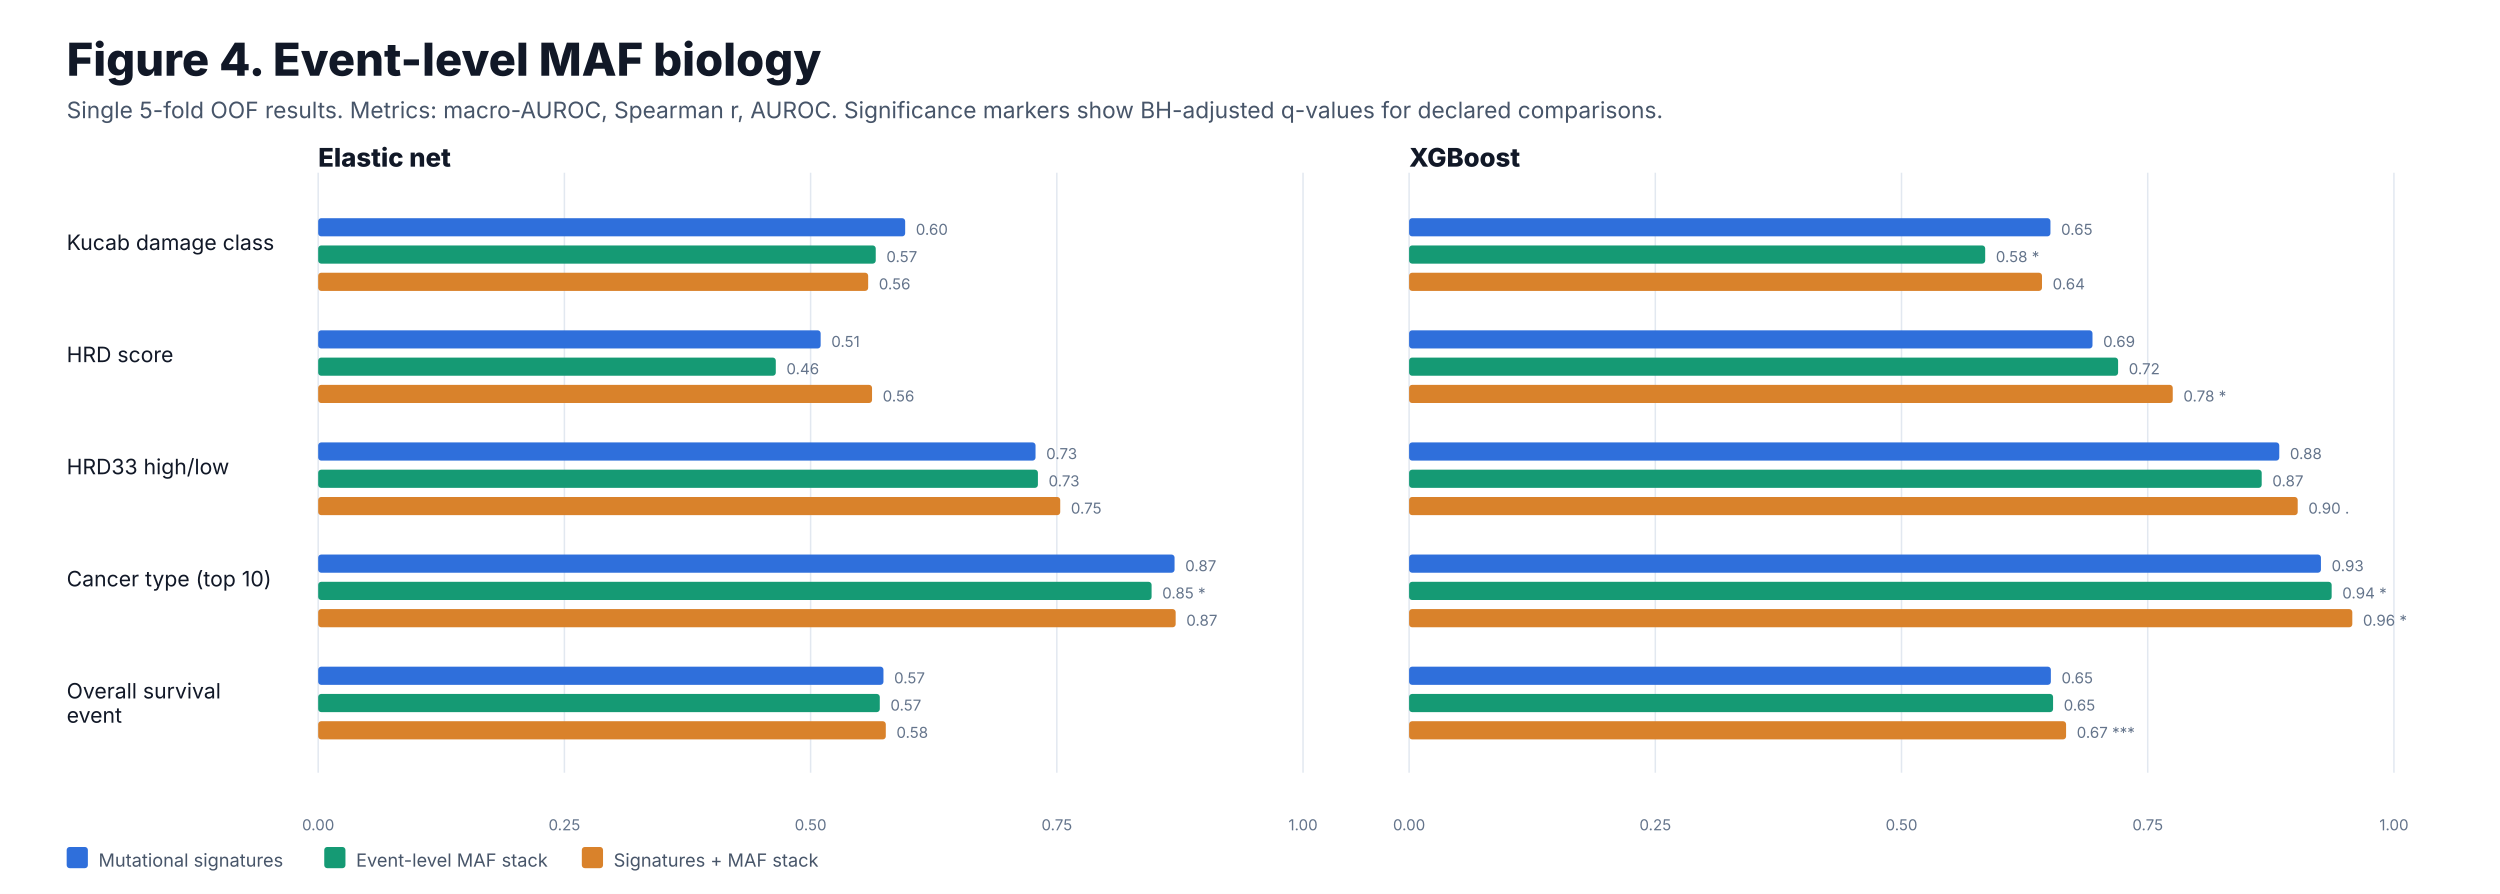
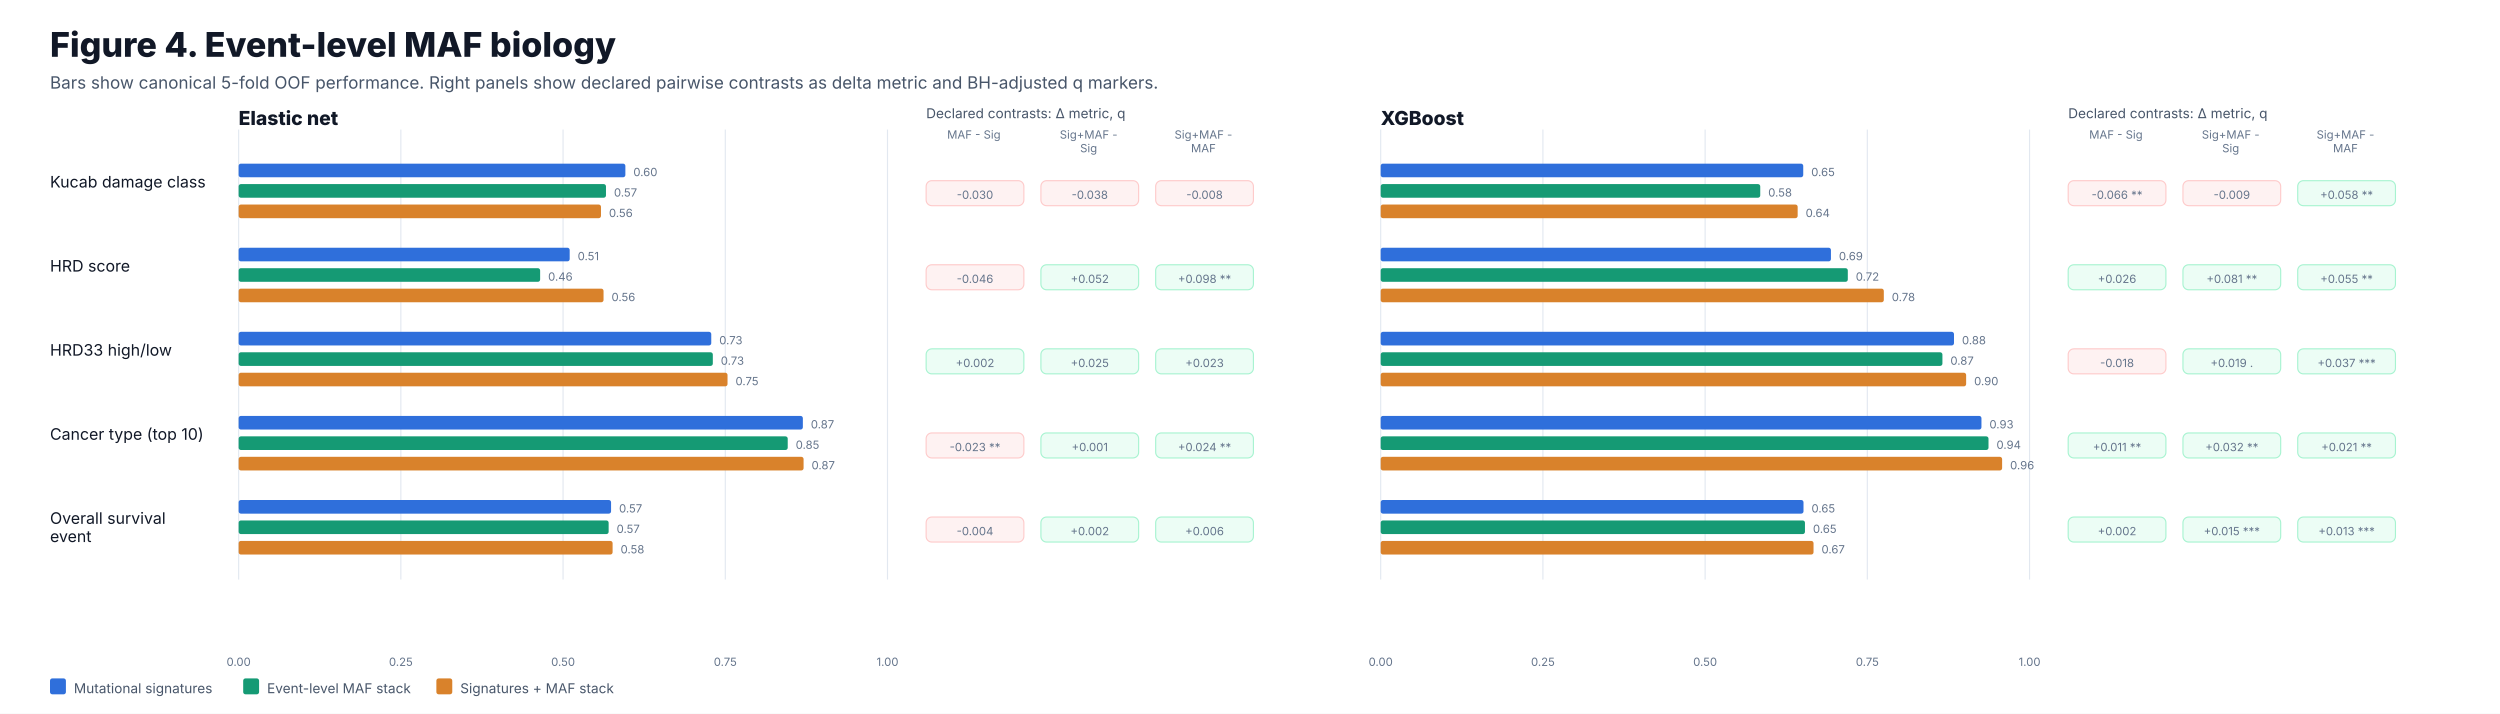
- <svg xmlns="http://www.w3.org/2000/svg" width="1650" height="590" viewBox="0 0 1650 590">
+ <svg xmlns="http://www.w3.org/2000/svg" width="2200" height="628" viewBox="0 0 2200 628">
  <defs>
    <marker id="arrow" viewBox="0 0 10 10" refX="9" refY="5" markerWidth="8" markerHeight="8" orient="auto-start-reverse">
      <path d="M0,0 L10,5 L0,10 z" fill="#334155" />
    </marker>
    <linearGradient id="heat" x1="0" x2="1">
      <stop offset="0%" stop-color="#EFF6FF" />
      <stop offset="100%" stop-color="#1D4ED8" />
    </linearGradient>
  </defs>
  <style>
  text{font-family:Inter,Arial,sans-serif;fill:#111827;letter-spacing:0}.title{font-size:30px;font-weight:760}.subtitle{font-size:15px;fill:#475569}.panel-title{font-size:17px;font-weight:760}.label{font-size:14px}.small{font-size:12px;fill:#475569}.tiny{font-size:10px;fill:#64748B}.value{font-size:14px;font-weight:700}.sig{font-size:16px;font-weight:800;fill:#111827}.axis{stroke:#CBD5E1;stroke-width:1}.grid{stroke:#E2E8F0;stroke-width:1}.rule{stroke:#334155;stroke-width:1.8}.card{fill:#FFFFFF;stroke:#CBD5E1;stroke-width:1.2}.soft{fill:#F8FAFC}.shadow{filter:drop-shadow(0 2px 3px rgba(15,23,42,.10))}
  </style>
-   <rect width="1650" height="590" fill="#FFFFFF" />
+   <rect width="2200" height="628" fill="#FFFFFF" />
  <text x="44" y="50" class="title">Figure 4. Event-level MAF biology</text>
-   <text x="44" y="78" class="subtitle">Single 5-fold OOF results. Metrics: macro-AUROC, Spearman r, AUROC. Significance markers show BH-adjusted q-values for declared comparisons.</text>
+   <text x="44" y="78" class="subtitle">Bars show canonical 5-fold OOF performance. Right panels show declared pairwise contrasts as delta metric and BH-adjusted q markers.</text>
  <text x="44" y="165" class="label">Kucab damage class</text>
  <text x="44" y="239" class="label">HRD score</text>
  <text x="44" y="313" class="label">HRD33 high/low</text>
  <text x="44" y="387" class="label">Cancer type (top 10)</text>
  <text x="44" y="461" class="label">Overall survival</text>
  <text x="44" y="477" class="label">event</text>
  <text x="210" y="110" class="panel-title">Elastic net</text>
  <line x1="210" y1="114" x2="210" y2="510" class="grid" />
-   <text x="210" y="548" text-anchor="middle" class="tiny">0.00</text>
-   <line x1="372.5" y1="114" x2="372.5" y2="510" class="grid" />
-   <text x="372.5" y="548" text-anchor="middle" class="tiny">0.25</text>
-   <line x1="535" y1="114" x2="535" y2="510" class="grid" />
-   <text x="535" y="548" text-anchor="middle" class="tiny">0.50</text>
-   <line x1="697.5" y1="114" x2="697.5" y2="510" class="grid" />
-   <text x="697.5" y="548" text-anchor="middle" class="tiny">0.75</text>
-   <line x1="860" y1="114" x2="860" y2="510" class="grid" />
-   <text x="860" y="548" text-anchor="middle" class="tiny">1.00</text>
-   <rect x="210" y="144" width="387.412" height="12" rx="2" fill="#2F6FDB" />
-   <text x="604.412" y="155" class="tiny">0.60</text>
-   <rect x="210" y="162" width="367.992" height="12" rx="2" fill="#159A74" />
-   <text x="584.992" y="173" class="tiny">0.57</text>
-   <rect x="210" y="180" width="362.987" height="12" rx="2" fill="#D9822B" />
-   <text x="579.987" y="191" class="tiny">0.56</text>
-   <rect x="210" y="218" width="331.635" height="12" rx="2" fill="#2F6FDB" />
-   <text x="548.635" y="229" class="tiny">0.51</text>
-   <rect x="210" y="236" width="302.027" height="12" rx="2" fill="#159A74" />
-   <text x="519.027" y="247" class="tiny">0.46</text>
-   <rect x="210" y="254" width="365.549" height="12" rx="2" fill="#D9822B" />
-   <text x="582.549" y="265" class="tiny">0.56</text>
-   <rect x="210" y="292" width="473.456" height="12" rx="2" fill="#2F6FDB" />
-   <text x="690.456" y="303" class="tiny">0.73</text>
-   <rect x="210" y="310" width="475.021" height="12" rx="2" fill="#159A74" />
-   <text x="692.021" y="321" class="tiny">0.73</text>
-   <rect x="210" y="328" width="489.751" height="12" rx="2" fill="#D9822B" />
-   <text x="706.751" y="339" class="tiny">0.75</text>
-   <rect x="210" y="366" width="565.213" height="12" rx="2" fill="#2F6FDB" />
-   <text x="782.213" y="377" class="tiny">0.87</text>
-   <rect x="210" y="384" width="550.054" height="12" rx="2" fill="#159A74" />
-   <text x="767.054" y="395" class="tiny">0.85 *</text>
-   <rect x="210" y="402" width="565.94" height="12" rx="2" fill="#D9822B" />
-   <text x="782.94" y="413" class="tiny">0.87</text>
-   <rect x="210" y="440" width="373.083" height="12" rx="2" fill="#2F6FDB" />
-   <text x="590.083" y="451" class="tiny">0.57</text>
-   <rect x="210" y="458" width="370.657" height="12" rx="2" fill="#159A74" />
-   <text x="587.657" y="469" class="tiny">0.57</text>
-   <rect x="210" y="476" width="374.626" height="12" rx="2" fill="#D9822B" />
-   <text x="591.626" y="487" class="tiny">0.58</text>
-   <text x="930" y="110" class="panel-title">XGBoost</text>
-   <line x1="930" y1="114" x2="930" y2="510" class="grid" />
-   <text x="930" y="548" text-anchor="middle" class="tiny">0.00</text>
-   <line x1="1092.5" y1="114" x2="1092.5" y2="510" class="grid" />
-   <text x="1092.5" y="548" text-anchor="middle" class="tiny">0.25</text>
-   <line x1="1255" y1="114" x2="1255" y2="510" class="grid" />
-   <text x="1255" y="548" text-anchor="middle" class="tiny">0.50</text>
-   <line x1="1417.5" y1="114" x2="1417.5" y2="510" class="grid" />
-   <text x="1417.5" y="548" text-anchor="middle" class="tiny">0.75</text>
-   <line x1="1580" y1="114" x2="1580" y2="510" class="grid" />
-   <text x="1580" y="548" text-anchor="middle" class="tiny">1.00</text>
-   <rect x="930" y="144" width="423.296" height="12" rx="2" fill="#2F6FDB" />
-   <text x="1360.296" y="155" class="tiny">0.65</text>
-   <rect x="930" y="162" width="380.227" height="12" rx="2" fill="#159A74" />
-   <text x="1317.227" y="173" class="tiny">0.58 *</text>
-   <rect x="930" y="180" width="417.715" height="12" rx="2" fill="#D9822B" />
-   <text x="1354.715" y="191" class="tiny">0.64</text>
-   <rect x="930" y="218" width="451.046" height="12" rx="2" fill="#2F6FDB" />
-   <text x="1388.046" y="229" class="tiny">0.69</text>
-   <rect x="930" y="236" width="467.943" height="12" rx="2" fill="#159A74" />
-   <text x="1404.943" y="247" class="tiny">0.72</text>
-   <rect x="930" y="254" width="504.015" height="12" rx="2" fill="#D9822B" />
-   <text x="1441.015" y="265" class="tiny">0.78 *</text>
-   <rect x="930" y="292" width="574.324" height="12" rx="2" fill="#2F6FDB" />
-   <text x="1511.324" y="303" class="tiny">0.88</text>
-   <rect x="930" y="310" width="562.727" height="12" rx="2" fill="#159A74" />
-   <text x="1499.727" y="321" class="tiny">0.87</text>
-   <rect x="930" y="328" width="586.483" height="12" rx="2" fill="#D9822B" />
-   <text x="1523.483" y="339" class="tiny">0.90 .</text>
-   <rect x="930" y="366" width="601.824" height="12" rx="2" fill="#2F6FDB" />
-   <text x="1538.824" y="377" class="tiny">0.93</text>
-   <rect x="930" y="384" width="608.895" height="12" rx="2" fill="#159A74" />
-   <text x="1545.895" y="395" class="tiny">0.94 *</text>
-   <rect x="930" y="402" width="622.525" height="12" rx="2" fill="#D9822B" />
-   <text x="1559.525" y="413" class="tiny">0.96 *</text>
-   <rect x="930" y="440" width="423.568" height="12" rx="2" fill="#2F6FDB" />
-   <text x="1360.568" y="451" class="tiny">0.65</text>
-   <rect x="930" y="458" width="425.027" height="12" rx="2" fill="#159A74" />
-   <text x="1362.027" y="469" class="tiny">0.65</text>
-   <rect x="930" y="476" width="433.611" height="12" rx="2" fill="#D9822B" />
-   <text x="1370.611" y="487" class="tiny">0.67 ***</text>
-   <rect x="44" y="559" width="14" height="14" rx="2" fill="#2F6FDB" />
-   <text x="65" y="572" class="small">Mutational signatures</text>
-   <rect x="214" y="559" width="14" height="14" rx="2" fill="#159A74" />
-   <text x="235" y="572" class="small">Event-level MAF stack</text>
-   <rect x="384" y="559" width="14" height="14" rx="2" fill="#D9822B" />
-   <text x="405" y="572" class="small">Signatures + MAF stack</text>
+   <text x="210" y="586" text-anchor="middle" class="tiny">0.00</text>
+   <line x1="352.75" y1="114" x2="352.75" y2="510" class="grid" />
+   <text x="352.75" y="586" text-anchor="middle" class="tiny">0.25</text>
+   <line x1="495.5" y1="114" x2="495.5" y2="510" class="grid" />
+   <text x="495.5" y="586" text-anchor="middle" class="tiny">0.50</text>
+   <line x1="638.25" y1="114" x2="638.25" y2="510" class="grid" />
+   <text x="638.25" y="586" text-anchor="middle" class="tiny">0.75</text>
+   <line x1="781" y1="114" x2="781" y2="510" class="grid" />
+   <text x="781" y="586" text-anchor="middle" class="tiny">1.00</text>
+   <rect x="210" y="144" width="340.327" height="12" rx="2" fill="#2F6FDB" />
+   <text x="557.327" y="155" class="tiny">0.60</text>
+   <rect x="210" y="162" width="323.266" height="12" rx="2" fill="#159A74" />
+   <text x="540.266" y="173" class="tiny">0.57</text>
+   <rect x="210" y="180" width="318.87" height="12" rx="2" fill="#D9822B" />
+   <text x="535.87" y="191" class="tiny">0.56</text>
+   <rect x="210" y="218" width="291.329" height="12" rx="2" fill="#2F6FDB" />
+   <text x="508.329" y="229" class="tiny">0.51</text>
+   <rect x="210" y="236" width="265.319" height="12" rx="2" fill="#159A74" />
+   <text x="482.319" y="247" class="tiny">0.46</text>
+   <rect x="210" y="254" width="321.121" height="12" rx="2" fill="#D9822B" />
+   <text x="538.121" y="265" class="tiny">0.56</text>
+   <rect x="210" y="292" width="415.913" height="12" rx="2" fill="#2F6FDB" />
+   <text x="632.913" y="303" class="tiny">0.73</text>
+   <rect x="210" y="310" width="417.287" height="12" rx="2" fill="#159A74" />
+   <text x="634.287" y="321" class="tiny">0.73</text>
+   <rect x="210" y="328" width="430.228" height="12" rx="2" fill="#D9822B" />
+   <text x="647.228" y="339" class="tiny">0.75</text>
+   <rect x="210" y="366" width="496.517" height="12" rx="2" fill="#2F6FDB" />
+   <text x="713.517" y="377" class="tiny">0.87</text>
+   <rect x="210" y="384" width="483.201" height="12" rx="2" fill="#159A74" />
+   <text x="700.201" y="395" class="tiny">0.85</text>
+   <rect x="210" y="402" width="497.156" height="12" rx="2" fill="#D9822B" />
+   <text x="714.156" y="413" class="tiny">0.87</text>
+   <rect x="210" y="440" width="327.739" height="12" rx="2" fill="#2F6FDB" />
+   <text x="544.739" y="451" class="tiny">0.57</text>
+   <rect x="210" y="458" width="325.608" height="12" rx="2" fill="#159A74" />
+   <text x="542.608" y="469" class="tiny">0.57</text>
+   <rect x="210" y="476" width="329.094" height="12" rx="2" fill="#D9822B" />
+   <text x="546.094" y="487" class="tiny">0.58</text>
+   <text x="815" y="104" class="small">Declared contrasts: Δ metric, q</text>
+   <text x="857" y="122" class="tiny" text-anchor="middle">MAF - Sig</text>
+   <text x="958" y="122" class="tiny" text-anchor="middle">Sig+MAF -</text>
+   <text x="958" y="134" class="tiny" text-anchor="middle">Sig</text>
+   <text x="1059" y="122" class="tiny" text-anchor="middle">Sig+MAF -</text>
+   <text x="1059" y="134" class="tiny" text-anchor="middle">MAF</text>
+   <rect x="815" y="159" width="86" height="22" rx="5" fill="#FEF2F2" stroke="#FECACA" />
+   <text x="858" y="175" text-anchor="middle" class="tiny">-0.030</text>
+   <rect x="916" y="159" width="86" height="22" rx="5" fill="#FEF2F2" stroke="#FECACA" />
+   <text x="959" y="175" text-anchor="middle" class="tiny">-0.038</text>
+   <rect x="1017" y="159" width="86" height="22" rx="5" fill="#FEF2F2" stroke="#FECACA" />
+   <text x="1060" y="175" text-anchor="middle" class="tiny">-0.008</text>
+   <rect x="815" y="233" width="86" height="22" rx="5" fill="#FEF2F2" stroke="#FECACA" />
+   <text x="858" y="249" text-anchor="middle" class="tiny">-0.046</text>
+   <rect x="916" y="233" width="86" height="22" rx="5" fill="#ECFDF5" stroke="#A7F3D0" />
+   <text x="959" y="249" text-anchor="middle" class="tiny">+0.052</text>
+   <rect x="1017" y="233" width="86" height="22" rx="5" fill="#ECFDF5" stroke="#A7F3D0" />
+   <text x="1060" y="249" text-anchor="middle" class="tiny">+0.098 **</text>
+   <rect x="815" y="307" width="86" height="22" rx="5" fill="#ECFDF5" stroke="#A7F3D0" />
+   <text x="858" y="323" text-anchor="middle" class="tiny">+0.002</text>
+   <rect x="916" y="307" width="86" height="22" rx="5" fill="#ECFDF5" stroke="#A7F3D0" />
+   <text x="959" y="323" text-anchor="middle" class="tiny">+0.025</text>
+   <rect x="1017" y="307" width="86" height="22" rx="5" fill="#ECFDF5" stroke="#A7F3D0" />
+   <text x="1060" y="323" text-anchor="middle" class="tiny">+0.023</text>
+   <rect x="815" y="381" width="86" height="22" rx="5" fill="#FEF2F2" stroke="#FECACA" />
+   <text x="858" y="397" text-anchor="middle" class="tiny">-0.023 **</text>
+   <rect x="916" y="381" width="86" height="22" rx="5" fill="#ECFDF5" stroke="#A7F3D0" />
+   <text x="959" y="397" text-anchor="middle" class="tiny">+0.001</text>
+   <rect x="1017" y="381" width="86" height="22" rx="5" fill="#ECFDF5" stroke="#A7F3D0" />
+   <text x="1060" y="397" text-anchor="middle" class="tiny">+0.024 **</text>
+   <rect x="815" y="455" width="86" height="22" rx="5" fill="#FEF2F2" stroke="#FECACA" />
+   <text x="858" y="471" text-anchor="middle" class="tiny">-0.004</text>
+   <rect x="916" y="455" width="86" height="22" rx="5" fill="#ECFDF5" stroke="#A7F3D0" />
+   <text x="959" y="471" text-anchor="middle" class="tiny">+0.002</text>
+   <rect x="1017" y="455" width="86" height="22" rx="5" fill="#ECFDF5" stroke="#A7F3D0" />
+   <text x="1060" y="471" text-anchor="middle" class="tiny">+0.006</text>
+   <text x="1215" y="110" class="panel-title">XGBoost</text>
+   <line x1="1215" y1="114" x2="1215" y2="510" class="grid" />
+   <text x="1215" y="586" text-anchor="middle" class="tiny">0.00</text>
+   <line x1="1357.75" y1="114" x2="1357.75" y2="510" class="grid" />
+   <text x="1357.75" y="586" text-anchor="middle" class="tiny">0.25</text>
+   <line x1="1500.5" y1="114" x2="1500.5" y2="510" class="grid" />
+   <text x="1500.5" y="586" text-anchor="middle" class="tiny">0.50</text>
+   <line x1="1643.25" y1="114" x2="1643.25" y2="510" class="grid" />
+   <text x="1643.25" y="586" text-anchor="middle" class="tiny">0.75</text>
+   <line x1="1786" y1="114" x2="1786" y2="510" class="grid" />
+   <text x="1786" y="586" text-anchor="middle" class="tiny">1.00</text>
+   <rect x="1215" y="144" width="371.849" height="12" rx="2" fill="#2F6FDB" />
+   <text x="1593.849" y="155" class="tiny">0.65</text>
+   <rect x="1215" y="162" width="334.015" height="12" rx="2" fill="#159A74" />
+   <text x="1556.015" y="173" class="tiny">0.58</text>
+   <rect x="1215" y="180" width="366.947" height="12" rx="2" fill="#D9822B" />
+   <text x="1588.947" y="191" class="tiny">0.64</text>
+   <rect x="1215" y="218" width="396.227" height="12" rx="2" fill="#2F6FDB" />
+   <text x="1618.227" y="229" class="tiny">0.69</text>
+   <rect x="1215" y="236" width="411.07" height="12" rx="2" fill="#159A74" />
+   <text x="1633.07" y="247" class="tiny">0.72</text>
+   <rect x="1215" y="254" width="442.758" height="12" rx="2" fill="#D9822B" />
+   <text x="1664.758" y="265" class="tiny">0.78</text>
+   <rect x="1215" y="292" width="504.521" height="12" rx="2" fill="#2F6FDB" />
+   <text x="1726.521" y="303" class="tiny">0.88</text>
+   <rect x="1215" y="310" width="494.334" height="12" rx="2" fill="#159A74" />
+   <text x="1716.334" y="321" class="tiny">0.87</text>
+   <rect x="1215" y="328" width="515.203" height="12" rx="2" fill="#D9822B" />
+   <text x="1737.203" y="339" class="tiny">0.90</text>
+   <rect x="1215" y="366" width="528.68" height="12" rx="2" fill="#2F6FDB" />
+   <text x="1750.68" y="377" class="tiny">0.93</text>
+   <rect x="1215" y="384" width="534.891" height="12" rx="2" fill="#159A74" />
+   <text x="1756.891" y="395" class="tiny">0.94</text>
+   <rect x="1215" y="402" width="546.864" height="12" rx="2" fill="#D9822B" />
+   <text x="1768.864" y="413" class="tiny">0.96</text>
+   <rect x="1215" y="440" width="372.088" height="12" rx="2" fill="#2F6FDB" />
+   <text x="1594.088" y="451" class="tiny">0.65</text>
+   <rect x="1215" y="458" width="373.37" height="12" rx="2" fill="#159A74" />
+   <text x="1595.37" y="469" class="tiny">0.65</text>
+   <rect x="1215" y="476" width="380.911" height="12" rx="2" fill="#D9822B" />
+   <text x="1602.911" y="487" class="tiny">0.67</text>
+   <text x="1820" y="104" class="small">Declared contrasts: Δ metric, q</text>
+   <text x="1862" y="122" class="tiny" text-anchor="middle">MAF - Sig</text>
+   <text x="1963" y="122" class="tiny" text-anchor="middle">Sig+MAF -</text>
+   <text x="1963" y="134" class="tiny" text-anchor="middle">Sig</text>
+   <text x="2064" y="122" class="tiny" text-anchor="middle">Sig+MAF -</text>
+   <text x="2064" y="134" class="tiny" text-anchor="middle">MAF</text>
+   <rect x="1820" y="159" width="86" height="22" rx="5" fill="#FEF2F2" stroke="#FECACA" />
+   <text x="1863" y="175" text-anchor="middle" class="tiny">-0.066 **</text>
+   <rect x="1921" y="159" width="86" height="22" rx="5" fill="#FEF2F2" stroke="#FECACA" />
+   <text x="1964" y="175" text-anchor="middle" class="tiny">-0.009</text>
+   <rect x="2022" y="159" width="86" height="22" rx="5" fill="#ECFDF5" stroke="#A7F3D0" />
+   <text x="2065" y="175" text-anchor="middle" class="tiny">+0.058 **</text>
+   <rect x="1820" y="233" width="86" height="22" rx="5" fill="#ECFDF5" stroke="#A7F3D0" />
+   <text x="1863" y="249" text-anchor="middle" class="tiny">+0.026</text>
+   <rect x="1921" y="233" width="86" height="22" rx="5" fill="#ECFDF5" stroke="#A7F3D0" />
+   <text x="1964" y="249" text-anchor="middle" class="tiny">+0.081 **</text>
+   <rect x="2022" y="233" width="86" height="22" rx="5" fill="#ECFDF5" stroke="#A7F3D0" />
+   <text x="2065" y="249" text-anchor="middle" class="tiny">+0.055 **</text>
+   <rect x="1820" y="307" width="86" height="22" rx="5" fill="#FEF2F2" stroke="#FECACA" />
+   <text x="1863" y="323" text-anchor="middle" class="tiny">-0.018</text>
+   <rect x="1921" y="307" width="86" height="22" rx="5" fill="#ECFDF5" stroke="#A7F3D0" />
+   <text x="1964" y="323" text-anchor="middle" class="tiny">+0.019 .</text>
+   <rect x="2022" y="307" width="86" height="22" rx="5" fill="#ECFDF5" stroke="#A7F3D0" />
+   <text x="2065" y="323" text-anchor="middle" class="tiny">+0.037 ***</text>
+   <rect x="1820" y="381" width="86" height="22" rx="5" fill="#ECFDF5" stroke="#A7F3D0" />
+   <text x="1863" y="397" text-anchor="middle" class="tiny">+0.011 **</text>
+   <rect x="1921" y="381" width="86" height="22" rx="5" fill="#ECFDF5" stroke="#A7F3D0" />
+   <text x="1964" y="397" text-anchor="middle" class="tiny">+0.032 **</text>
+   <rect x="2022" y="381" width="86" height="22" rx="5" fill="#ECFDF5" stroke="#A7F3D0" />
+   <text x="2065" y="397" text-anchor="middle" class="tiny">+0.021 **</text>
+   <rect x="1820" y="455" width="86" height="22" rx="5" fill="#ECFDF5" stroke="#A7F3D0" />
+   <text x="1863" y="471" text-anchor="middle" class="tiny">+0.002</text>
+   <rect x="1921" y="455" width="86" height="22" rx="5" fill="#ECFDF5" stroke="#A7F3D0" />
+   <text x="1964" y="471" text-anchor="middle" class="tiny">+0.015 ***</text>
+   <rect x="2022" y="455" width="86" height="22" rx="5" fill="#ECFDF5" stroke="#A7F3D0" />
+   <text x="2065" y="471" text-anchor="middle" class="tiny">+0.013 ***</text>
+   <rect x="44" y="597" width="14" height="14" rx="2" fill="#2F6FDB" />
+   <text x="65" y="610" class="small">Mutational signatures</text>
+   <rect x="214" y="597" width="14" height="14" rx="2" fill="#159A74" />
+   <text x="235" y="610" class="small">Event-level MAF stack</text>
+   <rect x="384" y="597" width="14" height="14" rx="2" fill="#D9822B" />
+   <text x="405" y="610" class="small">Signatures + MAF stack</text>
</svg>
